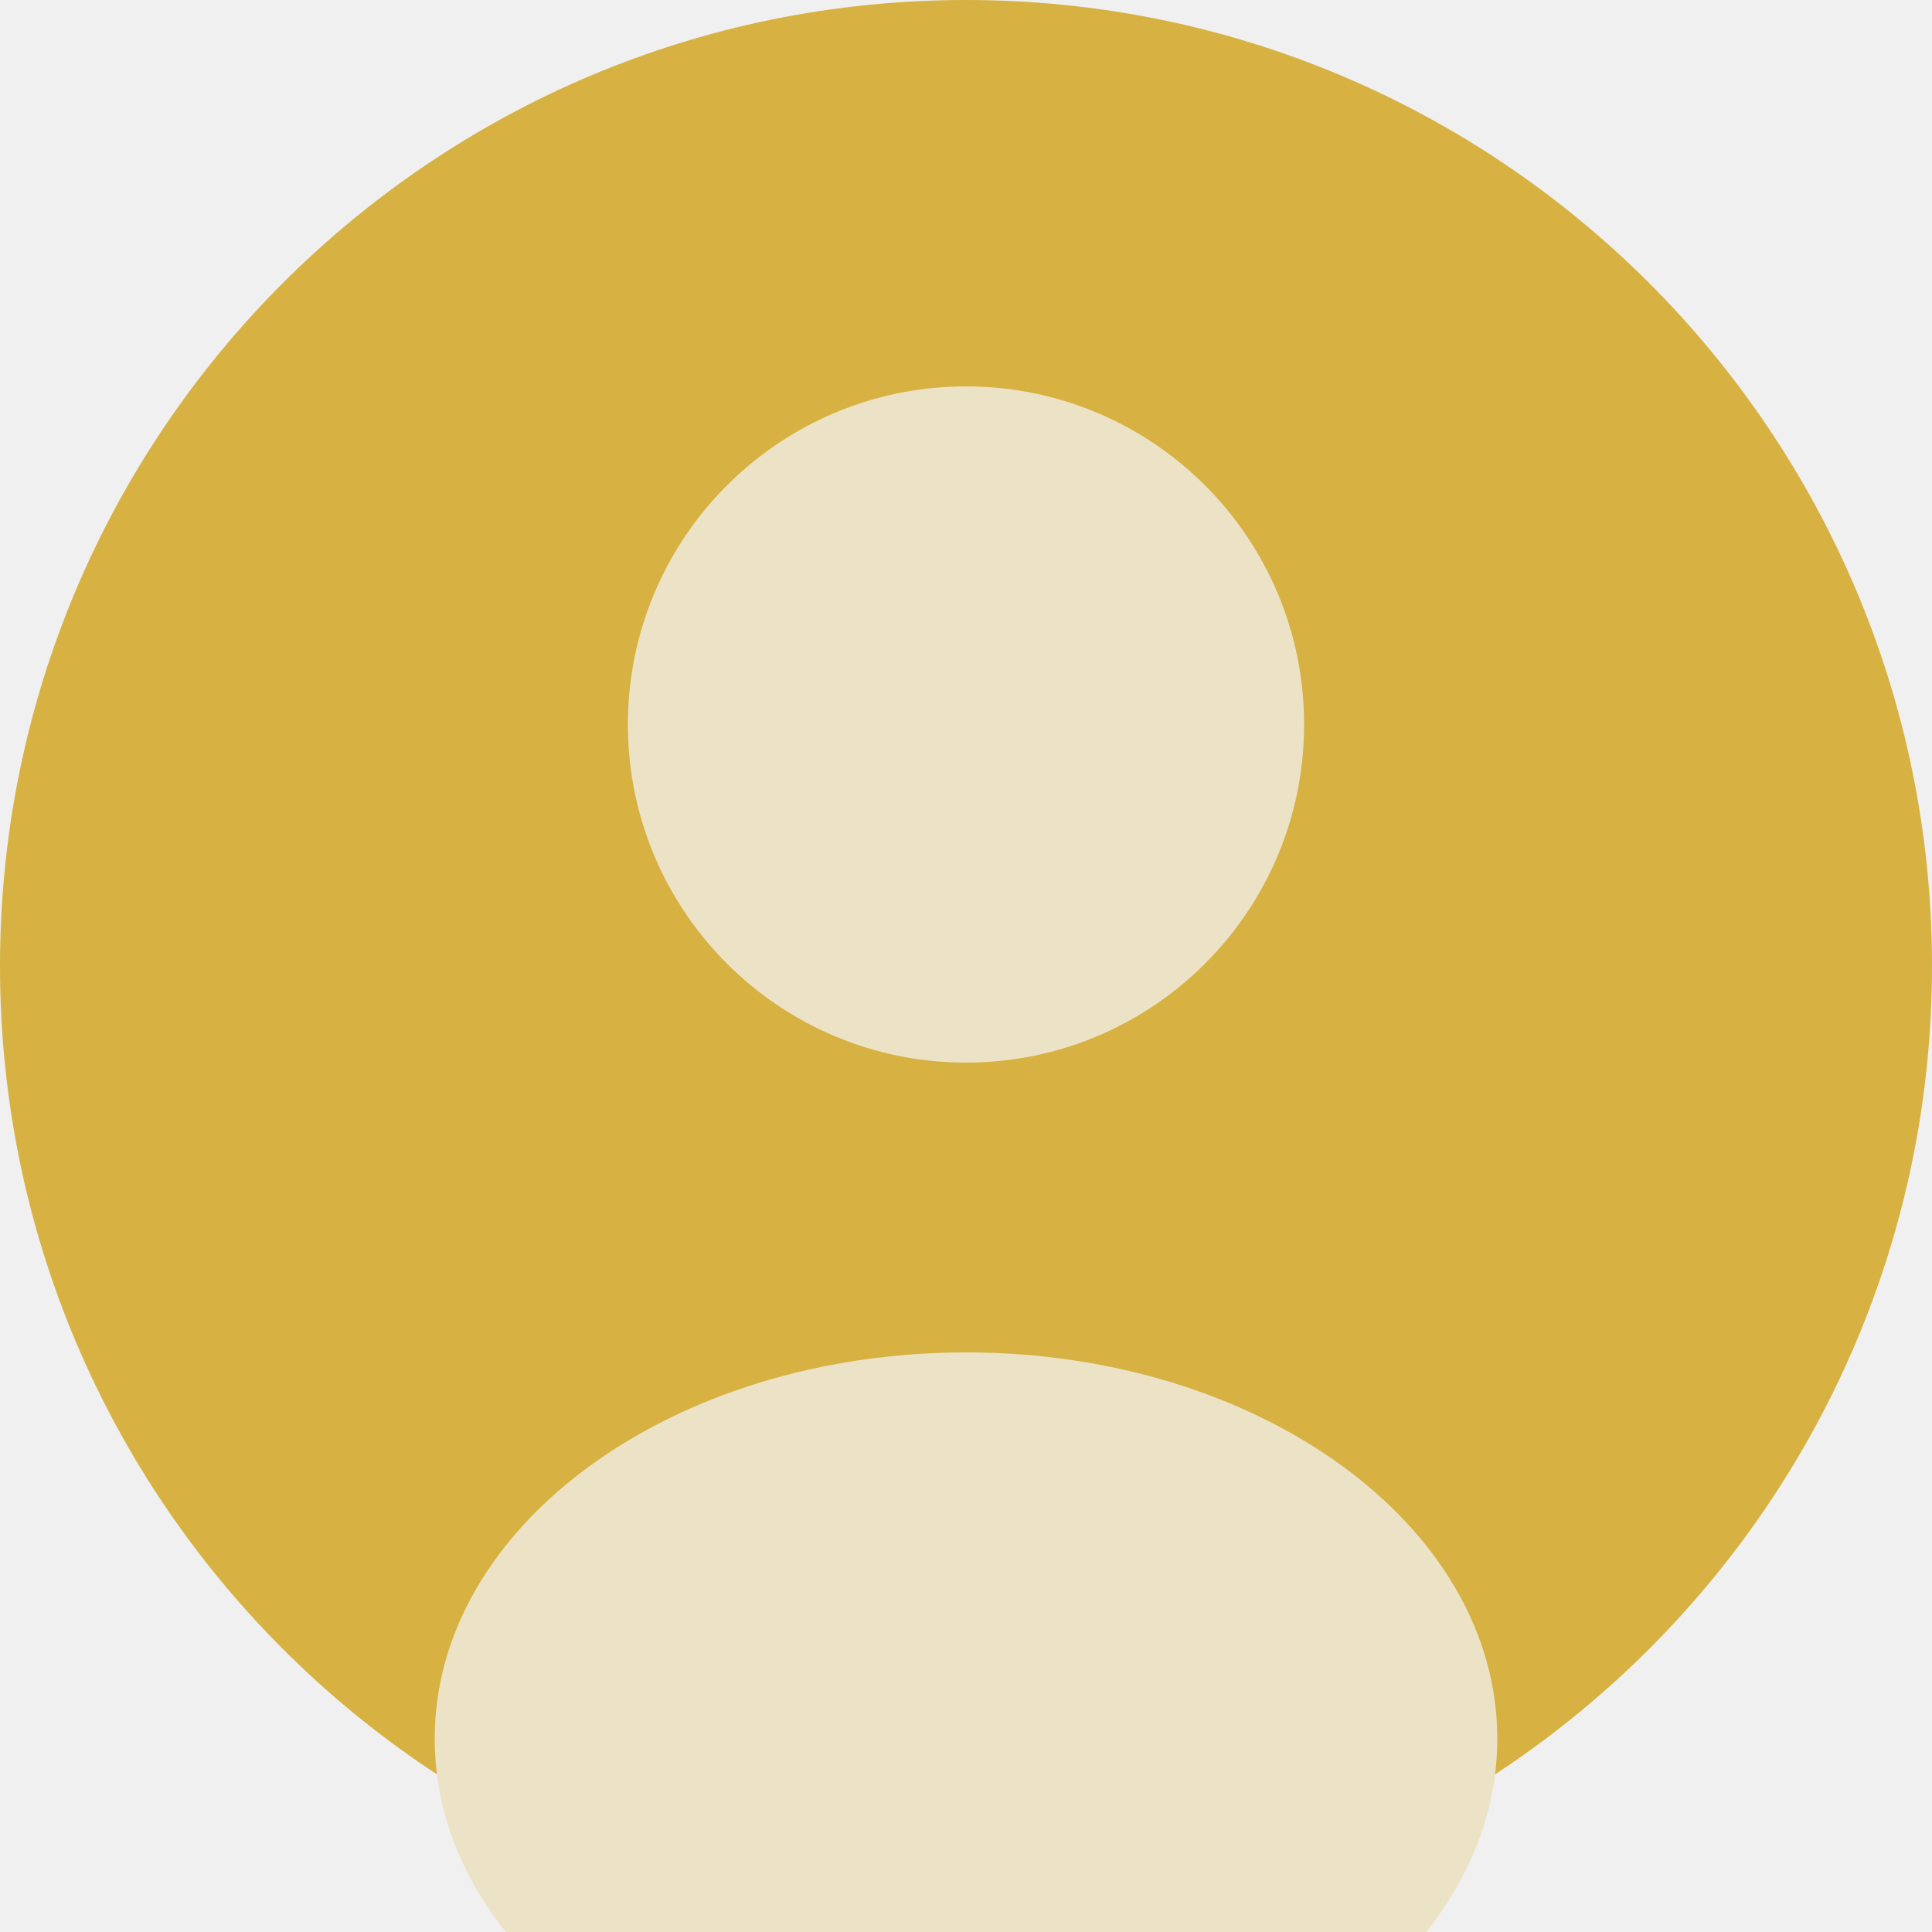
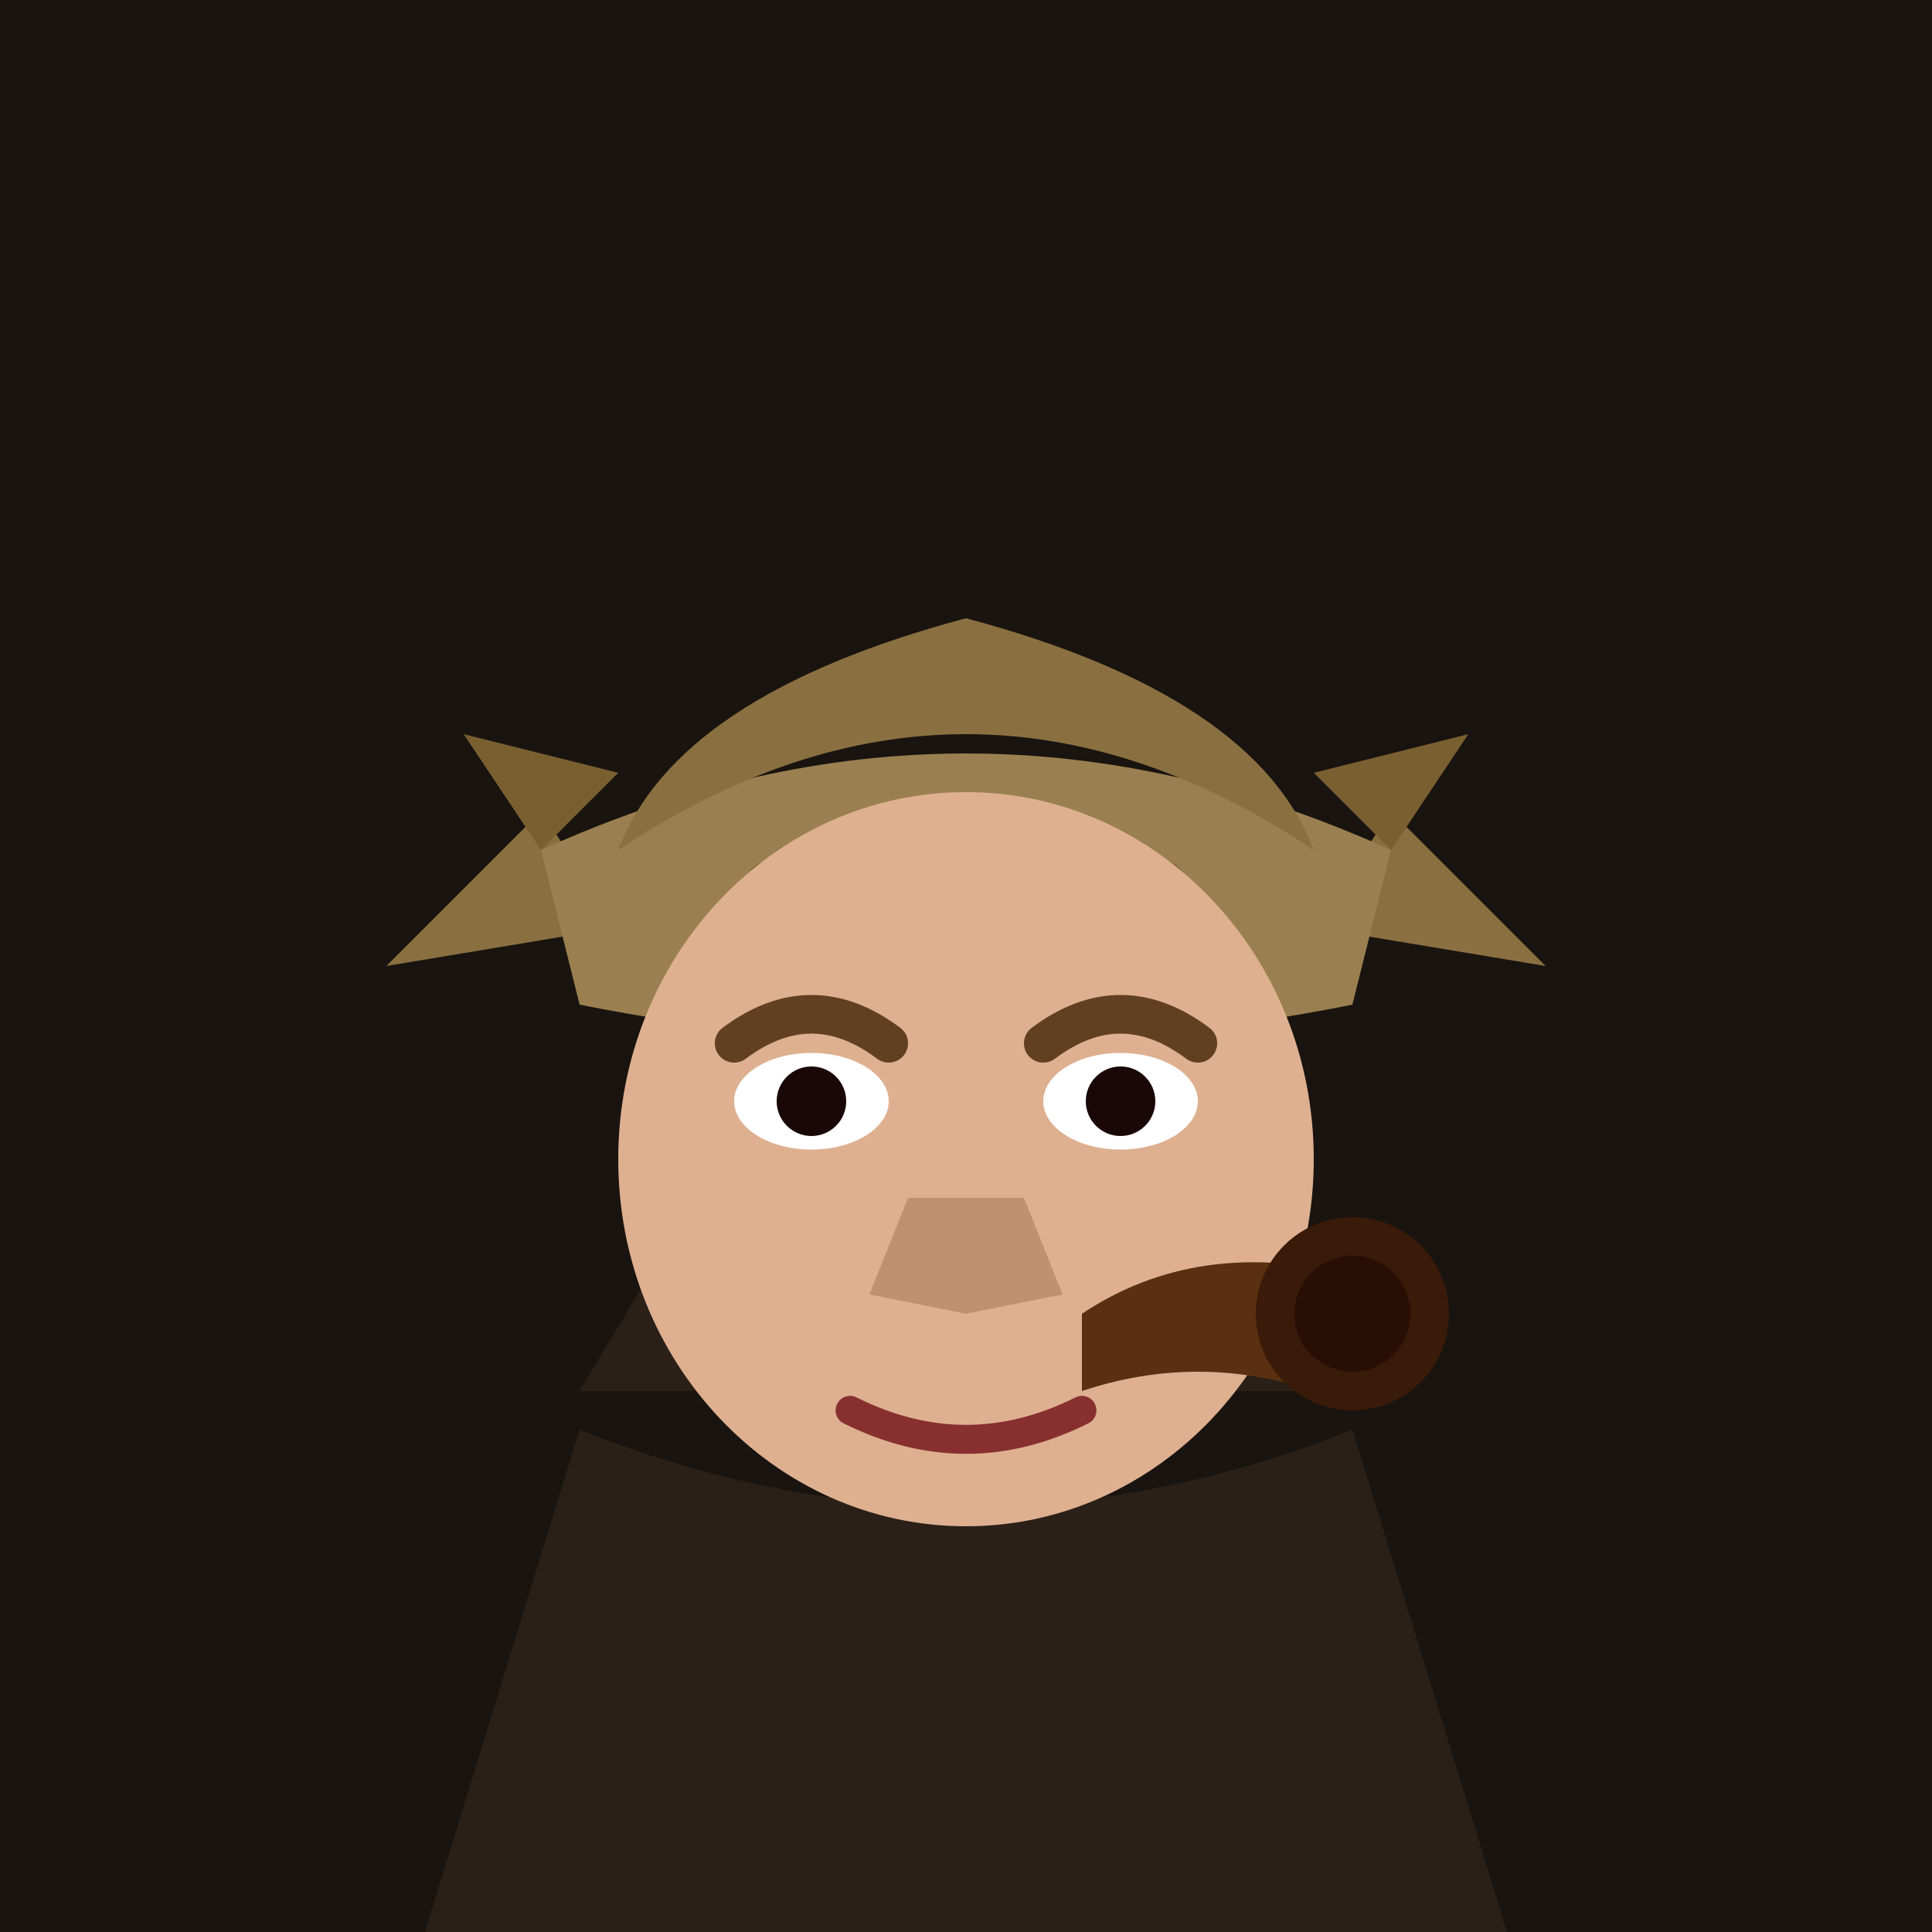
- <svg xmlns="http://www.w3.org/2000/svg" viewBox="0 0 80 80" width="80" height="80">
-   <circle cx="40" cy="40" r="40" fill="hsl(45, 65%, 55%)" />
-   <circle cx="40" cy="30" r="14" fill="hsl(45, 50%, 85%)" />
-   <ellipse cx="40" cy="72" rx="22" ry="16" fill="hsl(45, 50%, 85%)" />
+ <svg xmlns="http://www.w3.org/2000/svg" viewBox="0 0 100 100">
+   <rect width="100" height="100" fill="#1A1410" />
+   <path d="M22 100 L30 74 Q50 82 70 74 L78 100Z" fill="#2A2018" />
+   <path d="M30 72 L36 62 L44 70 L50 66 L56 70 L64 62 L70 72Z" fill="#2A2018" />
+   <path d="M42 68 L50 62 L58 68 L50 72Z" fill="#3A3028" />
+   <path d="M28 42 L20 50 L32 48Z" fill="#8A7040" />
+   <path d="M72 42 L80 50 L68 48Z" fill="#8A7040" />
+   <path d="M28 44 Q50 34 72 44 L70 52 Q50 56 30 52Z" fill="#9A8050" />
+   <path d="M32 44 Q50 32 68 44 Q65 36 50 32 Q35 36 32 44Z" fill="#8A7040" />
+   <path d="M28 44 L24 38 L32 40Z" fill="#7A6030" />
+   <path d="M72 44 L76 38 L68 40Z" fill="#7A6030" />
+   <circle cx="40" cy="46" r="1.5" fill="#6A5820" opacity="0.6" />
+   <circle cx="50" cy="44" r="1.5" fill="#6A5820" opacity="0.6" />
+   <circle cx="60" cy="46" r="1.5" fill="#6A5820" opacity="0.6" />
+   <ellipse cx="50" cy="60" rx="18" ry="19" fill="#DEB090" />
+   <ellipse cx="42" cy="57" rx="4" ry="2.5" fill="white" />
+   <circle cx="42" cy="57" r="1.8" fill="#1A0808" />
+   <ellipse cx="58" cy="57" rx="4" ry="2.5" fill="white" />
+   <circle cx="58" cy="57" r="1.8" fill="#1A0808" />
+   <path d="M38 54 Q42 51 46 54" stroke="#604020" stroke-width="2" fill="none" stroke-linecap="round" />
+   <path d="M54 54 Q58 51 62 54" stroke="#604020" stroke-width="2" fill="none" stroke-linecap="round" />
+   <path d="M56 68 Q62 64 70 66 Q72 70 68 72 Q62 70 56 72Z" fill="#5A3010" />
+   <circle cx="70" cy="68" r="5" fill="#3A1A08" />
+   <circle cx="70" cy="68" r="3" fill="#280E04" />
+   <path d="M47 62 L45 67 L50 68 L55 67 L53 62" fill="#C09070" />
+   <path d="M44 73 Q50 76 56 73" stroke="#883030" stroke-width="1.5" fill="none" stroke-linecap="round" />
</svg>
